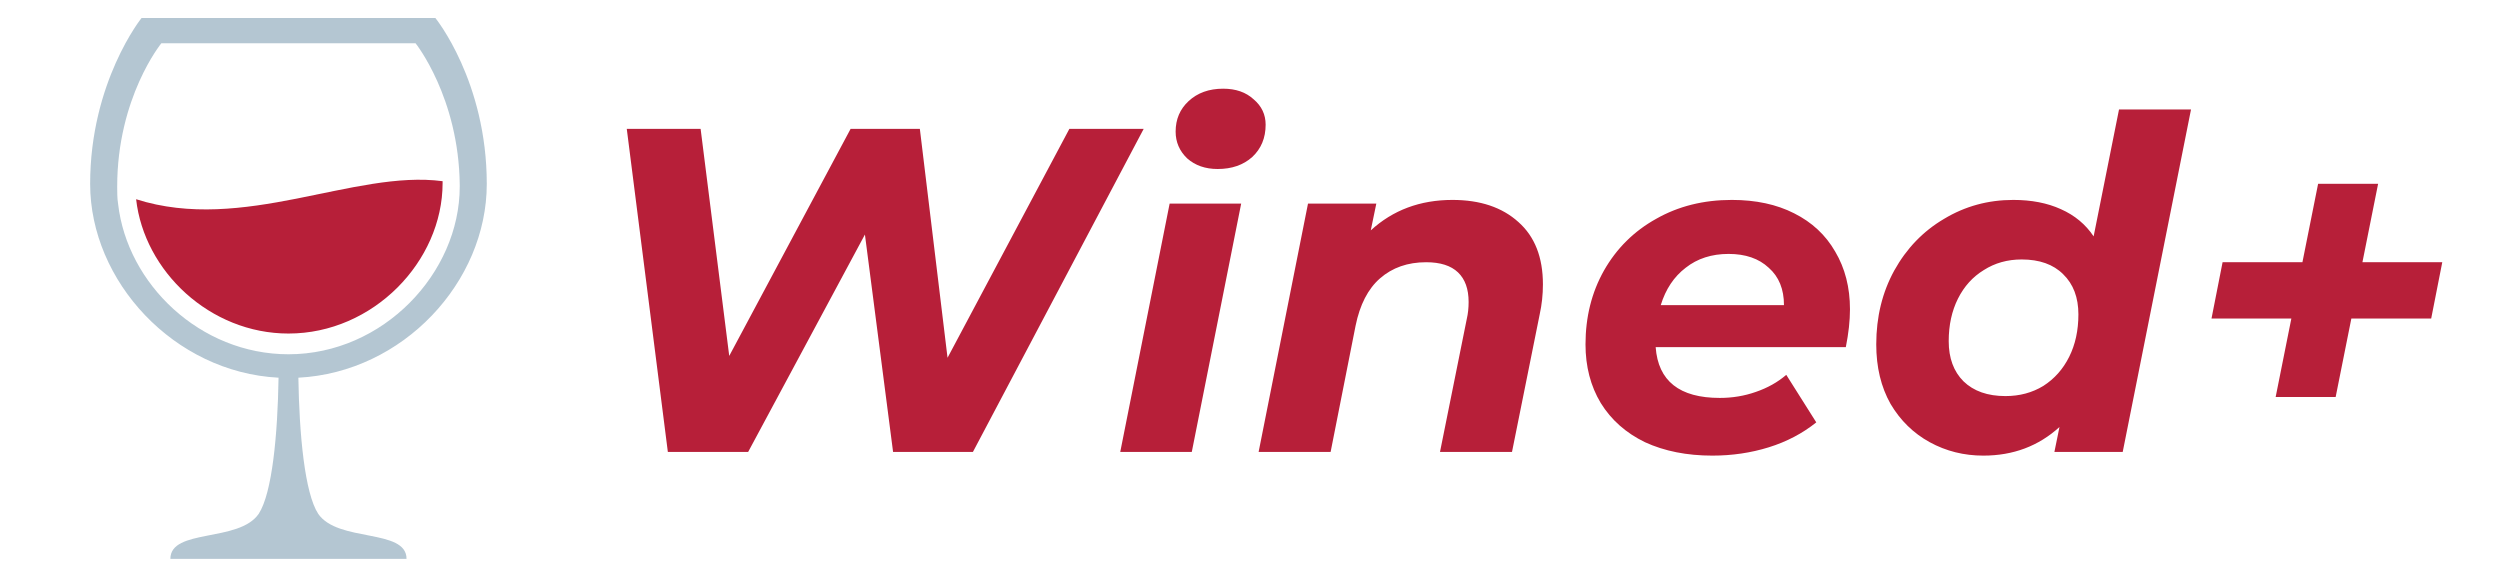
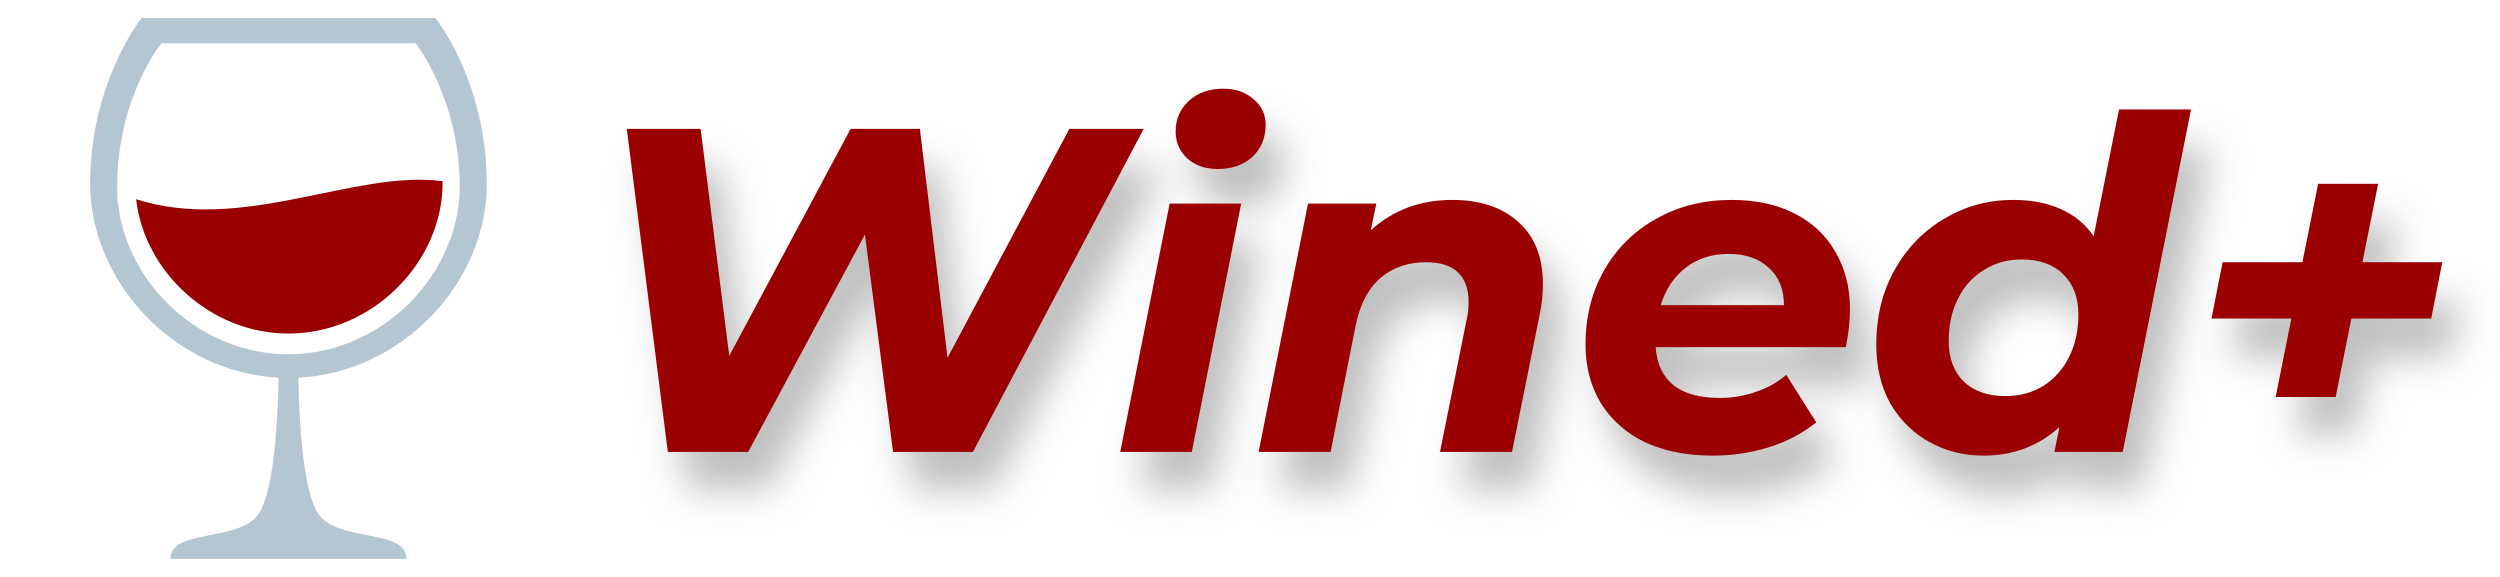
<svg xmlns="http://www.w3.org/2000/svg" width="260" height="60" viewBox="0 0 260 60" fill="none">
-   <path d="M118.944 13.4L101.184 47H92.88L89.952 24.392L77.808 47H69.456L65.184 13.4H72.864L75.84 37.016L88.464 13.4H95.664L98.544 37.208L111.216 13.4H118.944ZM121.642 21.176H129.082L123.946 47H116.506L121.642 21.176ZM126.634 17.576C125.354 17.576 124.298 17.208 123.466 16.472C122.666 15.704 122.266 14.776 122.266 13.688C122.266 12.408 122.714 11.352 123.61 10.52C124.538 9.656 125.738 9.224 127.21 9.224C128.522 9.224 129.578 9.592 130.378 10.328C131.21 11.032 131.626 11.912 131.626 12.968C131.626 14.344 131.162 15.464 130.234 16.328C129.306 17.16 128.106 17.576 126.634 17.576ZM151.056 20.792C153.936 20.792 156.224 21.56 157.92 23.096C159.616 24.6 160.464 26.76 160.464 29.576C160.464 30.632 160.352 31.672 160.128 32.696L157.248 47H149.76L152.544 33.176C152.672 32.632 152.736 32.04 152.736 31.4C152.736 30.056 152.368 29.032 151.632 28.328C150.896 27.624 149.792 27.272 148.32 27.272C146.4 27.272 144.8 27.832 143.52 28.952C142.272 30.04 141.424 31.688 140.976 33.896L138.384 47H130.896L136.032 21.176H143.136L142.56 23.96C144.864 21.848 147.696 20.792 151.056 20.792ZM192.397 32.168C192.397 33.352 192.253 34.664 191.965 36.104H172.189C172.445 39.624 174.669 41.384 178.861 41.384C180.173 41.384 181.421 41.176 182.605 40.76C183.821 40.344 184.877 39.752 185.773 38.984L188.893 43.928C187.453 45.08 185.805 45.944 183.949 46.52C182.093 47.096 180.141 47.384 178.093 47.384C175.437 47.384 173.101 46.92 171.085 45.992C169.101 45.032 167.565 43.672 166.477 41.912C165.421 40.152 164.893 38.12 164.893 35.816C164.893 32.968 165.533 30.408 166.813 28.136C168.125 25.832 169.933 24.04 172.237 22.76C174.541 21.448 177.165 20.792 180.109 20.792C182.605 20.792 184.765 21.256 186.589 22.184C188.445 23.112 189.869 24.44 190.861 26.168C191.885 27.896 192.397 29.896 192.397 32.168ZM179.773 26.408C178.013 26.408 176.525 26.888 175.309 27.848C174.093 28.776 173.229 30.072 172.717 31.736H185.533C185.533 30.072 185.005 28.776 183.949 27.848C182.925 26.888 181.533 26.408 179.773 26.408ZM227.866 11.384L220.762 47H213.658L214.186 44.408C212.01 46.392 209.37 47.384 206.266 47.384C204.25 47.384 202.394 46.92 200.698 45.992C199.002 45.064 197.642 43.736 196.618 42.008C195.626 40.248 195.13 38.184 195.13 35.816C195.13 32.968 195.754 30.408 197.002 28.136C198.282 25.832 200.01 24.04 202.186 22.76C204.362 21.448 206.762 20.792 209.386 20.792C211.274 20.792 212.922 21.112 214.33 21.752C215.77 22.392 216.906 23.336 217.738 24.584L220.378 11.384H227.866ZM208.57 41.192C210.042 41.192 211.354 40.84 212.506 40.136C213.658 39.4 214.554 38.392 215.194 37.112C215.834 35.832 216.154 34.36 216.154 32.696C216.154 30.936 215.626 29.544 214.57 28.52C213.546 27.496 212.106 26.984 210.25 26.984C208.778 26.984 207.466 27.352 206.314 28.088C205.162 28.792 204.266 29.784 203.626 31.064C202.986 32.344 202.666 33.816 202.666 35.48C202.666 37.24 203.178 38.632 204.202 39.656C205.258 40.68 206.714 41.192 208.57 41.192ZM252.844 33.128H244.54L242.908 41.288H236.668L238.3 33.128H229.996L231.148 27.272H239.452L241.084 19.112H247.324L245.692 27.272H253.996L252.844 33.128Z" fill="#B71F39" />
-   <path d="M14.156 20.719C15 28.219 21.843 34.688 30 34.688C38.812 34.688 46.031 27.188 46.031 19.031V18.844C36.843 17.625 25.312 24.281 14.156 20.719Z" fill="#B71F39" />
+   <g filter="url(#filter0_d)">
+     <path d="M118.944 13.4L101.184 47H92.88L89.952 24.392L77.808 47H69.456L65.184 13.4H72.864L75.84 37.016L88.464 13.4H95.664L98.544 37.208L111.216 13.4H118.944ZM121.642 21.176H129.082L123.946 47H116.506L121.642 21.176ZM126.634 17.576C125.354 17.576 124.298 17.208 123.466 16.472C122.666 15.704 122.266 14.776 122.266 13.688C122.266 12.408 122.714 11.352 123.61 10.52C124.538 9.656 125.738 9.224 127.21 9.224C128.522 9.224 129.578 9.592 130.378 10.328C131.21 11.032 131.626 11.912 131.626 12.968C131.626 14.344 131.162 15.464 130.234 16.328C129.306 17.16 128.106 17.576 126.634 17.576ZM151.056 20.792C153.936 20.792 156.224 21.56 157.92 23.096C159.616 24.6 160.464 26.76 160.464 29.576C160.464 30.632 160.352 31.672 160.128 32.696L157.248 47H149.76L152.544 33.176C152.672 32.632 152.736 32.04 152.736 31.4C152.736 30.056 152.368 29.032 151.632 28.328C150.896 27.624 149.792 27.272 148.32 27.272C146.4 27.272 144.8 27.832 143.52 28.952C142.272 30.04 141.424 31.688 140.976 33.896L138.384 47H130.896L136.032 21.176H143.136L142.56 23.96C144.864 21.848 147.696 20.792 151.056 20.792ZM192.397 32.168C192.397 33.352 192.253 34.664 191.965 36.104H172.189C172.445 39.624 174.669 41.384 178.861 41.384C180.173 41.384 181.421 41.176 182.605 40.76C183.821 40.344 184.877 39.752 185.773 38.984L188.893 43.928C187.453 45.08 185.805 45.944 183.949 46.52C182.093 47.096 180.141 47.384 178.093 47.384C175.437 47.384 173.101 46.92 171.085 45.992C169.101 45.032 167.565 43.672 166.477 41.912C165.421 40.152 164.893 38.12 164.893 35.816C164.893 32.968 165.533 30.408 166.813 28.136C168.125 25.832 169.933 24.04 172.237 22.76C174.541 21.448 177.165 20.792 180.109 20.792C182.605 20.792 184.765 21.256 186.589 22.184C188.445 23.112 189.869 24.44 190.861 26.168C191.885 27.896 192.397 29.896 192.397 32.168ZM179.773 26.408C178.013 26.408 176.525 26.888 175.309 27.848C174.093 28.776 173.229 30.072 172.717 31.736H185.533C185.533 30.072 185.005 28.776 183.949 27.848C182.925 26.888 181.533 26.408 179.773 26.408ZM227.866 11.384L220.762 47H213.658L214.186 44.408C212.01 46.392 209.37 47.384 206.266 47.384C204.25 47.384 202.394 46.92 200.698 45.992C199.002 45.064 197.642 43.736 196.618 42.008C195.626 40.248 195.13 38.184 195.13 35.816C195.13 32.968 195.754 30.408 197.002 28.136C198.282 25.832 200.01 24.04 202.186 22.76C204.362 21.448 206.762 20.792 209.386 20.792C211.274 20.792 212.922 21.112 214.33 21.752C215.77 22.392 216.906 23.336 217.738 24.584L220.378 11.384H227.866ZM208.57 41.192C210.042 41.192 211.354 40.84 212.506 40.136C213.658 39.4 214.554 38.392 215.194 37.112C215.834 35.832 216.154 34.36 216.154 32.696C216.154 30.936 215.626 29.544 214.57 28.52C213.546 27.496 212.106 26.984 210.25 26.984C208.778 26.984 207.466 27.352 206.314 28.088C205.162 28.792 204.266 29.784 203.626 31.064C202.986 32.344 202.666 33.816 202.666 35.48C202.666 37.24 203.178 38.632 204.202 39.656C205.258 40.68 206.714 41.192 208.57 41.192ZM252.844 33.128H244.54L242.908 41.288H236.668L238.3 33.128H229.996L231.148 27.272H239.452L241.084 19.112H247.324L245.692 27.272H253.996L252.844 33.128Z" fill="#9B0000" />
+   </g>
+   <path d="M14.156 20.719C15 28.219 21.843 34.688 30 34.688C38.812 34.688 46.031 27.188 46.031 19.031V18.844C36.843 17.625 25.312 24.281 14.156 20.719Z" fill="#9B0000" />
  <path opacity="0.8" d="M50.625 19.125C50.625 8.438 45.281 1.875 45.281 1.875H14.719C14.719 1.875 9.375 8.531 9.375 19.125C9.375 29.25 18.094 38.719 28.969 39.281C28.875 45.188 28.312 51.281 26.906 53.438C24.844 56.438 17.719 54.938 17.719 58.125H42.281C42.281 54.938 35.156 56.438 33.094 53.438C31.688 51.281 31.125 45.188 31.031 39.281C41.906 38.719 50.625 29.344 50.625 19.125ZM30 36.844C20.812 36.844 13.219 29.531 12.281 21.188C12.188 20.625 12.188 19.969 12.188 19.406C12.188 10.125 16.781 4.5 16.781 4.5H43.219C43.219 4.5 47.719 10.125 47.812 19.219V19.406C47.812 28.406 39.844 36.844 30 36.844Z" fill="#A1B8C7" />
+   <defs>
+     <filter id="filter0_d" x="63.184" y="9.224" width="196.812" height="46.16" filterUnits="userSpaceOnUse" color-interpolation-filters="sRGB">
+       <feFlood flood-opacity="0" result="BackgroundImageFix" />
+       <feColorMatrix in="SourceAlpha" type="matrix" values="0 0 0 0 0 0 0 0 0 0 0 0 0 0 0 0 0 0 127 0" />
+       <feOffset dx="2" dy="4" />
+       <feGaussianBlur stdDeviation="2" />
+       <feColorMatrix type="matrix" values="0 0 0 0 0 0 0 0 0 0 0 0 0 0 0 0 0 0 0.25 0" />
+       <feBlend mode="normal" in2="BackgroundImageFix" result="effect1_dropShadow" />
+       <feBlend mode="normal" in="SourceGraphic" in2="effect1_dropShadow" result="shape" />
+     </filter>
+   </defs>
</svg>
